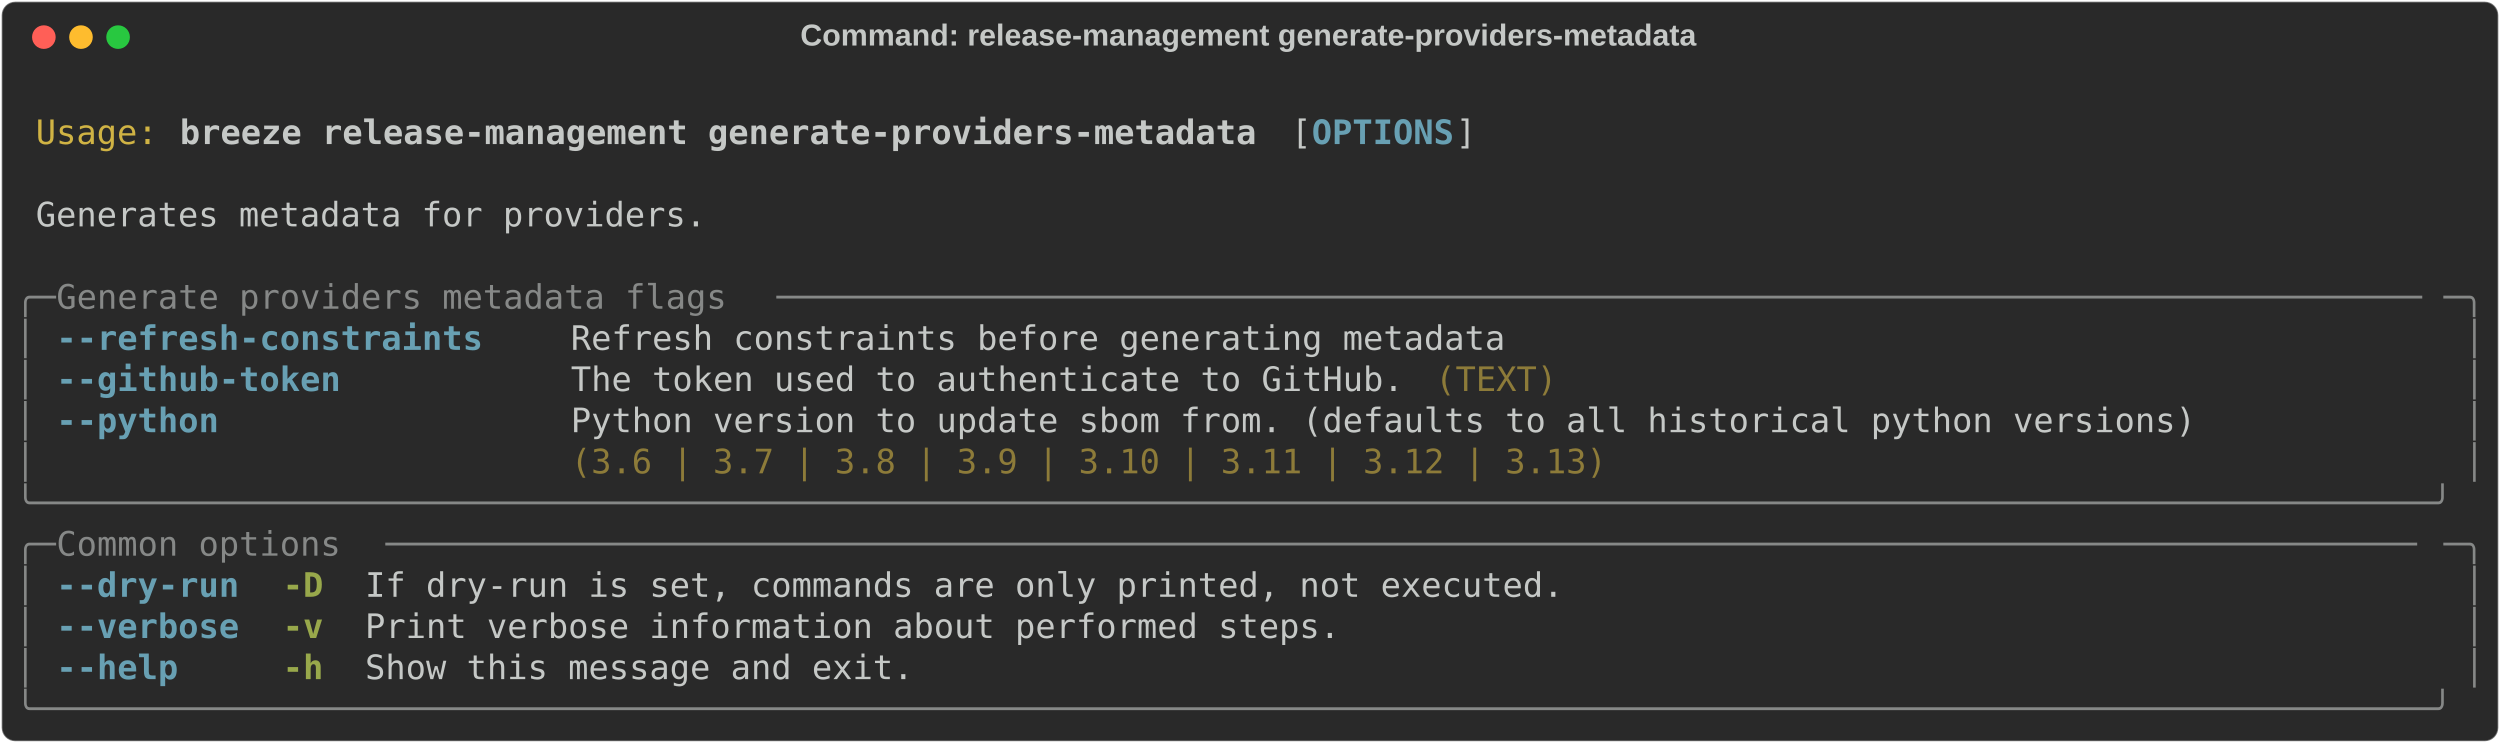
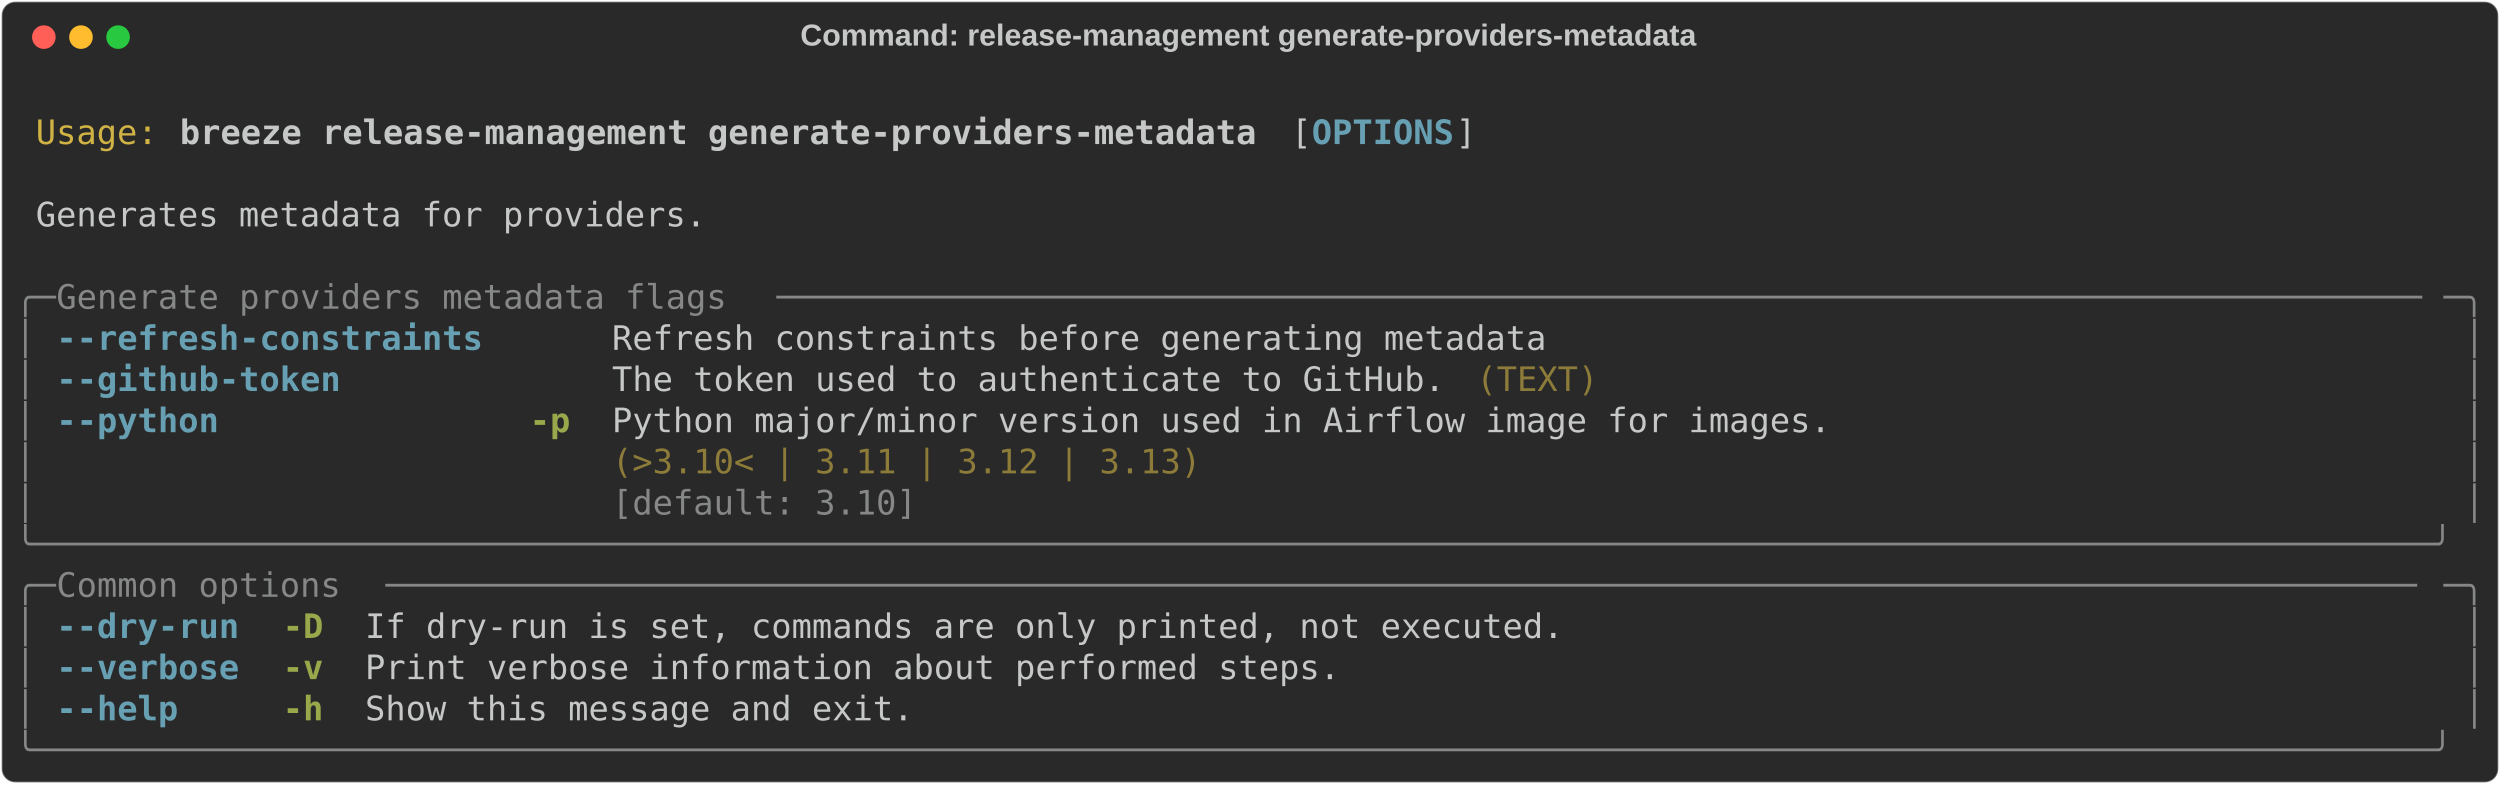
- <svg xmlns="http://www.w3.org/2000/svg" class="rich-terminal" viewBox="0 0 1482 440.4">
+ <svg xmlns="http://www.w3.org/2000/svg" class="rich-terminal" viewBox="0 0 1482 464.8">
  <style>

    @font-face {
        font-family: "Fira Code";
        src: local("FiraCode-Regular"),
                url("https://cdnjs.cloudflare.com/ajax/libs/firacode/6.2.0/woff2/FiraCode-Regular.woff2") format("woff2"),
                url("https://cdnjs.cloudflare.com/ajax/libs/firacode/6.2.0/woff/FiraCode-Regular.woff") format("woff");
        font-style: normal;
        font-weight: 400;
    }
    @font-face {
        font-family: "Fira Code";
        src: local("FiraCode-Bold"),
                url("https://cdnjs.cloudflare.com/ajax/libs/firacode/6.2.0/woff2/FiraCode-Bold.woff2") format("woff2"),
                url("https://cdnjs.cloudflare.com/ajax/libs/firacode/6.2.0/woff/FiraCode-Bold.woff") format("woff");
        font-style: bold;
        font-weight: 700;
    }

    .breeze-release-management-generate-providers-metadata-matrix {
        font-family: Fira Code, monospace;
        font-size: 20px;
        line-height: 24.4px;
        font-variant-east-asian: full-width;
    }

    .breeze-release-management-generate-providers-metadata-title {
        font-size: 18px;
        font-weight: bold;
        font-family: arial;
    }

    .breeze-release-management-generate-providers-metadata-r1 { fill: #c5c8c6 }
.breeze-release-management-generate-providers-metadata-r2 { fill: #d0b344 }
.breeze-release-management-generate-providers-metadata-r3 { fill: #c5c8c6;font-weight: bold }
.breeze-release-management-generate-providers-metadata-r4 { fill: #68a0b3;font-weight: bold }
.breeze-release-management-generate-providers-metadata-r5 { fill: #868887 }
.breeze-release-management-generate-providers-metadata-r6 { fill: #8d7b39 }
.breeze-release-management-generate-providers-metadata-r7 { fill: #98a84b;font-weight: bold }
    </style>
  <defs>
    <clipPath id="breeze-release-management-generate-providers-metadata-clip-terminal">
-       <rect x="0" y="0" width="1463.0" height="389.4" />
+       <rect x="0" y="0" width="1463.0" height="413.8" />
    </clipPath>
    <clipPath id="breeze-release-management-generate-providers-metadata-line-0">
      <rect x="0" y="1.5" width="1464" height="24.65" />
    </clipPath>
    <clipPath id="breeze-release-management-generate-providers-metadata-line-1">
      <rect x="0" y="25.9" width="1464" height="24.65" />
    </clipPath>
    <clipPath id="breeze-release-management-generate-providers-metadata-line-2">
      <rect x="0" y="50.3" width="1464" height="24.65" />
    </clipPath>
    <clipPath id="breeze-release-management-generate-providers-metadata-line-3">
      <rect x="0" y="74.7" width="1464" height="24.65" />
    </clipPath>
    <clipPath id="breeze-release-management-generate-providers-metadata-line-4">
      <rect x="0" y="99.1" width="1464" height="24.65" />
    </clipPath>
    <clipPath id="breeze-release-management-generate-providers-metadata-line-5">
      <rect x="0" y="123.5" width="1464" height="24.65" />
    </clipPath>
    <clipPath id="breeze-release-management-generate-providers-metadata-line-6">
      <rect x="0" y="147.9" width="1464" height="24.65" />
    </clipPath>
    <clipPath id="breeze-release-management-generate-providers-metadata-line-7">
      <rect x="0" y="172.3" width="1464" height="24.65" />
    </clipPath>
    <clipPath id="breeze-release-management-generate-providers-metadata-line-8">
      <rect x="0" y="196.7" width="1464" height="24.65" />
    </clipPath>
    <clipPath id="breeze-release-management-generate-providers-metadata-line-9">
      <rect x="0" y="221.1" width="1464" height="24.65" />
    </clipPath>
    <clipPath id="breeze-release-management-generate-providers-metadata-line-10">
      <rect x="0" y="245.5" width="1464" height="24.65" />
    </clipPath>
    <clipPath id="breeze-release-management-generate-providers-metadata-line-11">
      <rect x="0" y="269.9" width="1464" height="24.65" />
    </clipPath>
    <clipPath id="breeze-release-management-generate-providers-metadata-line-12">
      <rect x="0" y="294.3" width="1464" height="24.65" />
    </clipPath>
    <clipPath id="breeze-release-management-generate-providers-metadata-line-13">
      <rect x="0" y="318.7" width="1464" height="24.65" />
    </clipPath>
    <clipPath id="breeze-release-management-generate-providers-metadata-line-14">
      <rect x="0" y="343.1" width="1464" height="24.65" />
    </clipPath>
+     <clipPath id="breeze-release-management-generate-providers-metadata-line-15">
+       <rect x="0" y="367.5" width="1464" height="24.65" />
+     </clipPath>
  </defs>
-   <rect fill="#292929" stroke="rgba(255,255,255,0.35)" stroke-width="1" x="1" y="1" width="1480" height="438.4" rx="8" />
+   <rect fill="#292929" stroke="rgba(255,255,255,0.35)" stroke-width="1" x="1" y="1" width="1480" height="462.8" rx="8" />
  <text class="breeze-release-management-generate-providers-metadata-title" fill="#c5c8c6" text-anchor="middle" x="740" y="27">Command: release-management generate-providers-metadata</text>
  <g transform="translate(26,22)">
    <circle cx="0" cy="0" r="7" fill="#ff5f57" />
    <circle cx="22" cy="0" r="7" fill="#febc2e" />
    <circle cx="44" cy="0" r="7" fill="#28c840" />
  </g>
  <g transform="translate(9, 41)" clip-path="url(#breeze-release-management-generate-providers-metadata-clip-terminal)">
    <g class="breeze-release-management-generate-providers-metadata-matrix">
      <text class="breeze-release-management-generate-providers-metadata-r1" x="1464" y="20" textLength="12.2" clip-path="url(#breeze-release-management-generate-providers-metadata-line-0)">
</text>
      <text class="breeze-release-management-generate-providers-metadata-r2" x="12.2" y="44.4" textLength="73.2" clip-path="url(#breeze-release-management-generate-providers-metadata-line-1)">Usage:</text>
      <text class="breeze-release-management-generate-providers-metadata-r3" x="97.6" y="44.4" textLength="646.6" clip-path="url(#breeze-release-management-generate-providers-metadata-line-1)">breeze release-management generate-providers-metadata</text>
      <text class="breeze-release-management-generate-providers-metadata-r1" x="756.4" y="44.4" textLength="12.2" clip-path="url(#breeze-release-management-generate-providers-metadata-line-1)">[</text>
      <text class="breeze-release-management-generate-providers-metadata-r4" x="768.6" y="44.4" textLength="85.4" clip-path="url(#breeze-release-management-generate-providers-metadata-line-1)">OPTIONS</text>
      <text class="breeze-release-management-generate-providers-metadata-r1" x="854" y="44.4" textLength="12.2" clip-path="url(#breeze-release-management-generate-providers-metadata-line-1)">]</text>
      <text class="breeze-release-management-generate-providers-metadata-r1" x="1464" y="44.4" textLength="12.2" clip-path="url(#breeze-release-management-generate-providers-metadata-line-1)">
</text>
      <text class="breeze-release-management-generate-providers-metadata-r1" x="1464" y="68.8" textLength="12.2" clip-path="url(#breeze-release-management-generate-providers-metadata-line-2)">
</text>
      <text class="breeze-release-management-generate-providers-metadata-r1" x="12.2" y="93.2" textLength="402.6" clip-path="url(#breeze-release-management-generate-providers-metadata-line-3)">Generates metadata for providers.</text>
      <text class="breeze-release-management-generate-providers-metadata-r1" x="1464" y="93.2" textLength="12.2" clip-path="url(#breeze-release-management-generate-providers-metadata-line-3)">
</text>
      <text class="breeze-release-management-generate-providers-metadata-r1" x="1464" y="117.6" textLength="12.2" clip-path="url(#breeze-release-management-generate-providers-metadata-line-4)">
</text>
      <text class="breeze-release-management-generate-providers-metadata-r5" x="0" y="142" textLength="24.4" clip-path="url(#breeze-release-management-generate-providers-metadata-line-5)">╭─</text>
      <text class="breeze-release-management-generate-providers-metadata-r5" x="24.4" y="142" textLength="427" clip-path="url(#breeze-release-management-generate-providers-metadata-line-5)"> Generate providers metadata flags </text>
      <text class="breeze-release-management-generate-providers-metadata-r5" x="451.4" y="142" textLength="988.2" clip-path="url(#breeze-release-management-generate-providers-metadata-line-5)">─────────────────────────────────────────────────────────────────────────────────</text>
      <text class="breeze-release-management-generate-providers-metadata-r5" x="1439.6" y="142" textLength="24.4" clip-path="url(#breeze-release-management-generate-providers-metadata-line-5)">─╮</text>
      <text class="breeze-release-management-generate-providers-metadata-r1" x="1464" y="142" textLength="12.2" clip-path="url(#breeze-release-management-generate-providers-metadata-line-5)">
</text>
      <text class="breeze-release-management-generate-providers-metadata-r5" x="0" y="166.4" textLength="12.2" clip-path="url(#breeze-release-management-generate-providers-metadata-line-6)">│</text>
      <text class="breeze-release-management-generate-providers-metadata-r4" x="24.4" y="166.4" textLength="256.2" clip-path="url(#breeze-release-management-generate-providers-metadata-line-6)">--refresh-constraints</text>
-       <text class="breeze-release-management-generate-providers-metadata-r1" x="329.4" y="166.4" textLength="561.2" clip-path="url(#breeze-release-management-generate-providers-metadata-line-6)">Refresh constraints before generating metadata</text>
+       <text class="breeze-release-management-generate-providers-metadata-r1" x="353.8" y="166.4" textLength="561.2" clip-path="url(#breeze-release-management-generate-providers-metadata-line-6)">Refresh constraints before generating metadata</text>
      <text class="breeze-release-management-generate-providers-metadata-r5" x="1451.8" y="166.4" textLength="12.2" clip-path="url(#breeze-release-management-generate-providers-metadata-line-6)">│</text>
      <text class="breeze-release-management-generate-providers-metadata-r1" x="1464" y="166.4" textLength="12.2" clip-path="url(#breeze-release-management-generate-providers-metadata-line-6)">
</text>
      <text class="breeze-release-management-generate-providers-metadata-r5" x="0" y="190.8" textLength="12.2" clip-path="url(#breeze-release-management-generate-providers-metadata-line-7)">│</text>
      <text class="breeze-release-management-generate-providers-metadata-r4" x="24.4" y="190.8" textLength="170.8" clip-path="url(#breeze-release-management-generate-providers-metadata-line-7)">--github-token</text>
-       <text class="breeze-release-management-generate-providers-metadata-r1" x="329.4" y="190.8" textLength="500.2" clip-path="url(#breeze-release-management-generate-providers-metadata-line-7)">The token used to authenticate to GitHub.</text>
-       <text class="breeze-release-management-generate-providers-metadata-r6" x="841.8" y="190.8" textLength="73.2" clip-path="url(#breeze-release-management-generate-providers-metadata-line-7)">(TEXT)</text>
+       <text class="breeze-release-management-generate-providers-metadata-r1" x="353.8" y="190.8" textLength="500.2" clip-path="url(#breeze-release-management-generate-providers-metadata-line-7)">The token used to authenticate to GitHub.</text>
+       <text class="breeze-release-management-generate-providers-metadata-r6" x="866.2" y="190.8" textLength="73.2" clip-path="url(#breeze-release-management-generate-providers-metadata-line-7)">(TEXT)</text>
      <text class="breeze-release-management-generate-providers-metadata-r5" x="1451.8" y="190.8" textLength="12.2" clip-path="url(#breeze-release-management-generate-providers-metadata-line-7)">│</text>
      <text class="breeze-release-management-generate-providers-metadata-r1" x="1464" y="190.8" textLength="12.2" clip-path="url(#breeze-release-management-generate-providers-metadata-line-7)">
</text>
      <text class="breeze-release-management-generate-providers-metadata-r5" x="0" y="215.2" textLength="12.2" clip-path="url(#breeze-release-management-generate-providers-metadata-line-8)">│</text>
      <text class="breeze-release-management-generate-providers-metadata-r4" x="24.4" y="215.2" textLength="97.6" clip-path="url(#breeze-release-management-generate-providers-metadata-line-8)">--python</text>
-       <text class="breeze-release-management-generate-providers-metadata-r1" x="329.4" y="215.2" textLength="976" clip-path="url(#breeze-release-management-generate-providers-metadata-line-8)">Python version to update sbom from. (defaults to all historical python versions)</text>
+       <text class="breeze-release-management-generate-providers-metadata-r7" x="305" y="215.2" textLength="24.4" clip-path="url(#breeze-release-management-generate-providers-metadata-line-8)">-p</text>
+       <text class="breeze-release-management-generate-providers-metadata-r1" x="353.8" y="215.2" textLength="732" clip-path="url(#breeze-release-management-generate-providers-metadata-line-8)">Python major/minor version used in Airflow image for images.</text>
      <text class="breeze-release-management-generate-providers-metadata-r5" x="1451.8" y="215.2" textLength="12.2" clip-path="url(#breeze-release-management-generate-providers-metadata-line-8)">│</text>
      <text class="breeze-release-management-generate-providers-metadata-r1" x="1464" y="215.2" textLength="12.2" clip-path="url(#breeze-release-management-generate-providers-metadata-line-8)">
</text>
      <text class="breeze-release-management-generate-providers-metadata-r5" x="0" y="239.6" textLength="12.2" clip-path="url(#breeze-release-management-generate-providers-metadata-line-9)">│</text>
-       <text class="breeze-release-management-generate-providers-metadata-r6" x="329.4" y="239.6" textLength="976" clip-path="url(#breeze-release-management-generate-providers-metadata-line-9)">(3.6 | 3.7 | 3.8 | 3.9 | 3.10 | 3.11 | 3.12 | 3.13)                             </text>
+       <text class="breeze-release-management-generate-providers-metadata-r6" x="353.8" y="239.6" textLength="732" clip-path="url(#breeze-release-management-generate-providers-metadata-line-9)">(&gt;3.10&lt; | 3.11 | 3.12 | 3.13)                               </text>
      <text class="breeze-release-management-generate-providers-metadata-r5" x="1451.8" y="239.6" textLength="12.2" clip-path="url(#breeze-release-management-generate-providers-metadata-line-9)">│</text>
      <text class="breeze-release-management-generate-providers-metadata-r1" x="1464" y="239.6" textLength="12.2" clip-path="url(#breeze-release-management-generate-providers-metadata-line-9)">
</text>
-       <text class="breeze-release-management-generate-providers-metadata-r5" x="0" y="264" textLength="1464" clip-path="url(#breeze-release-management-generate-providers-metadata-line-10)">╰──────────────────────────────────────────────────────────────────────────────────────────────────────────────────────╯</text>
+       <text class="breeze-release-management-generate-providers-metadata-r5" x="0" y="264" textLength="12.2" clip-path="url(#breeze-release-management-generate-providers-metadata-line-10)">│</text>
+       <text class="breeze-release-management-generate-providers-metadata-r5" x="353.8" y="264" textLength="732" clip-path="url(#breeze-release-management-generate-providers-metadata-line-10)">[default: 3.10]                                             </text>
+       <text class="breeze-release-management-generate-providers-metadata-r5" x="1451.8" y="264" textLength="12.2" clip-path="url(#breeze-release-management-generate-providers-metadata-line-10)">│</text>
      <text class="breeze-release-management-generate-providers-metadata-r1" x="1464" y="264" textLength="12.2" clip-path="url(#breeze-release-management-generate-providers-metadata-line-10)">
</text>
-       <text class="breeze-release-management-generate-providers-metadata-r5" x="0" y="288.4" textLength="24.4" clip-path="url(#breeze-release-management-generate-providers-metadata-line-11)">╭─</text>
-       <text class="breeze-release-management-generate-providers-metadata-r5" x="24.4" y="288.4" textLength="195.2" clip-path="url(#breeze-release-management-generate-providers-metadata-line-11)"> Common options </text>
-       <text class="breeze-release-management-generate-providers-metadata-r5" x="219.6" y="288.4" textLength="1220" clip-path="url(#breeze-release-management-generate-providers-metadata-line-11)">────────────────────────────────────────────────────────────────────────────────────────────────────</text>
-       <text class="breeze-release-management-generate-providers-metadata-r5" x="1439.6" y="288.4" textLength="24.4" clip-path="url(#breeze-release-management-generate-providers-metadata-line-11)">─╮</text>
+       <text class="breeze-release-management-generate-providers-metadata-r5" x="0" y="288.4" textLength="1464" clip-path="url(#breeze-release-management-generate-providers-metadata-line-11)">╰──────────────────────────────────────────────────────────────────────────────────────────────────────────────────────╯</text>
      <text class="breeze-release-management-generate-providers-metadata-r1" x="1464" y="288.4" textLength="12.2" clip-path="url(#breeze-release-management-generate-providers-metadata-line-11)">
</text>
-       <text class="breeze-release-management-generate-providers-metadata-r5" x="0" y="312.8" textLength="12.2" clip-path="url(#breeze-release-management-generate-providers-metadata-line-12)">│</text>
-       <text class="breeze-release-management-generate-providers-metadata-r4" x="24.4" y="312.8" textLength="109.8" clip-path="url(#breeze-release-management-generate-providers-metadata-line-12)">--dry-run</text>
-       <text class="breeze-release-management-generate-providers-metadata-r7" x="158.6" y="312.8" textLength="24.4" clip-path="url(#breeze-release-management-generate-providers-metadata-line-12)">-D</text>
-       <text class="breeze-release-management-generate-providers-metadata-r1" x="207.4" y="312.8" textLength="719.8" clip-path="url(#breeze-release-management-generate-providers-metadata-line-12)">If dry-run is set, commands are only printed, not executed.</text>
-       <text class="breeze-release-management-generate-providers-metadata-r5" x="1451.8" y="312.8" textLength="12.2" clip-path="url(#breeze-release-management-generate-providers-metadata-line-12)">│</text>
+       <text class="breeze-release-management-generate-providers-metadata-r5" x="0" y="312.8" textLength="24.4" clip-path="url(#breeze-release-management-generate-providers-metadata-line-12)">╭─</text>
+       <text class="breeze-release-management-generate-providers-metadata-r5" x="24.4" y="312.8" textLength="195.2" clip-path="url(#breeze-release-management-generate-providers-metadata-line-12)"> Common options </text>
+       <text class="breeze-release-management-generate-providers-metadata-r5" x="219.6" y="312.8" textLength="1220" clip-path="url(#breeze-release-management-generate-providers-metadata-line-12)">────────────────────────────────────────────────────────────────────────────────────────────────────</text>
+       <text class="breeze-release-management-generate-providers-metadata-r5" x="1439.6" y="312.8" textLength="24.4" clip-path="url(#breeze-release-management-generate-providers-metadata-line-12)">─╮</text>
      <text class="breeze-release-management-generate-providers-metadata-r1" x="1464" y="312.8" textLength="12.2" clip-path="url(#breeze-release-management-generate-providers-metadata-line-12)">
</text>
      <text class="breeze-release-management-generate-providers-metadata-r5" x="0" y="337.2" textLength="12.2" clip-path="url(#breeze-release-management-generate-providers-metadata-line-13)">│</text>
-       <text class="breeze-release-management-generate-providers-metadata-r4" x="24.4" y="337.2" textLength="109.8" clip-path="url(#breeze-release-management-generate-providers-metadata-line-13)">--verbose</text>
-       <text class="breeze-release-management-generate-providers-metadata-r7" x="158.6" y="337.2" textLength="24.4" clip-path="url(#breeze-release-management-generate-providers-metadata-line-13)">-v</text>
-       <text class="breeze-release-management-generate-providers-metadata-r1" x="207.4" y="337.2" textLength="585.6" clip-path="url(#breeze-release-management-generate-providers-metadata-line-13)">Print verbose information about performed steps.</text>
+       <text class="breeze-release-management-generate-providers-metadata-r4" x="24.4" y="337.2" textLength="109.8" clip-path="url(#breeze-release-management-generate-providers-metadata-line-13)">--dry-run</text>
+       <text class="breeze-release-management-generate-providers-metadata-r7" x="158.6" y="337.2" textLength="24.4" clip-path="url(#breeze-release-management-generate-providers-metadata-line-13)">-D</text>
+       <text class="breeze-release-management-generate-providers-metadata-r1" x="207.4" y="337.2" textLength="719.8" clip-path="url(#breeze-release-management-generate-providers-metadata-line-13)">If dry-run is set, commands are only printed, not executed.</text>
      <text class="breeze-release-management-generate-providers-metadata-r5" x="1451.8" y="337.2" textLength="12.2" clip-path="url(#breeze-release-management-generate-providers-metadata-line-13)">│</text>
      <text class="breeze-release-management-generate-providers-metadata-r1" x="1464" y="337.2" textLength="12.2" clip-path="url(#breeze-release-management-generate-providers-metadata-line-13)">
</text>
      <text class="breeze-release-management-generate-providers-metadata-r5" x="0" y="361.6" textLength="12.2" clip-path="url(#breeze-release-management-generate-providers-metadata-line-14)">│</text>
-       <text class="breeze-release-management-generate-providers-metadata-r4" x="24.4" y="361.6" textLength="73.2" clip-path="url(#breeze-release-management-generate-providers-metadata-line-14)">--help</text>
-       <text class="breeze-release-management-generate-providers-metadata-r7" x="158.6" y="361.6" textLength="24.4" clip-path="url(#breeze-release-management-generate-providers-metadata-line-14)">-h</text>
-       <text class="breeze-release-management-generate-providers-metadata-r1" x="207.4" y="361.6" textLength="329.4" clip-path="url(#breeze-release-management-generate-providers-metadata-line-14)">Show this message and exit.</text>
+       <text class="breeze-release-management-generate-providers-metadata-r4" x="24.4" y="361.6" textLength="109.8" clip-path="url(#breeze-release-management-generate-providers-metadata-line-14)">--verbose</text>
+       <text class="breeze-release-management-generate-providers-metadata-r7" x="158.6" y="361.6" textLength="24.4" clip-path="url(#breeze-release-management-generate-providers-metadata-line-14)">-v</text>
+       <text class="breeze-release-management-generate-providers-metadata-r1" x="207.4" y="361.6" textLength="585.6" clip-path="url(#breeze-release-management-generate-providers-metadata-line-14)">Print verbose information about performed steps.</text>
      <text class="breeze-release-management-generate-providers-metadata-r5" x="1451.8" y="361.6" textLength="12.2" clip-path="url(#breeze-release-management-generate-providers-metadata-line-14)">│</text>
      <text class="breeze-release-management-generate-providers-metadata-r1" x="1464" y="361.6" textLength="12.2" clip-path="url(#breeze-release-management-generate-providers-metadata-line-14)">
</text>
-       <text class="breeze-release-management-generate-providers-metadata-r5" x="0" y="386" textLength="1464" clip-path="url(#breeze-release-management-generate-providers-metadata-line-15)">╰──────────────────────────────────────────────────────────────────────────────────────────────────────────────────────╯</text>
+       <text class="breeze-release-management-generate-providers-metadata-r5" x="0" y="386" textLength="12.2" clip-path="url(#breeze-release-management-generate-providers-metadata-line-15)">│</text>
+       <text class="breeze-release-management-generate-providers-metadata-r4" x="24.4" y="386" textLength="73.2" clip-path="url(#breeze-release-management-generate-providers-metadata-line-15)">--help</text>
+       <text class="breeze-release-management-generate-providers-metadata-r7" x="158.6" y="386" textLength="24.4" clip-path="url(#breeze-release-management-generate-providers-metadata-line-15)">-h</text>
+       <text class="breeze-release-management-generate-providers-metadata-r1" x="207.4" y="386" textLength="329.4" clip-path="url(#breeze-release-management-generate-providers-metadata-line-15)">Show this message and exit.</text>
+       <text class="breeze-release-management-generate-providers-metadata-r5" x="1451.8" y="386" textLength="12.2" clip-path="url(#breeze-release-management-generate-providers-metadata-line-15)">│</text>
      <text class="breeze-release-management-generate-providers-metadata-r1" x="1464" y="386" textLength="12.2" clip-path="url(#breeze-release-management-generate-providers-metadata-line-15)">
+ </text>
+       <text class="breeze-release-management-generate-providers-metadata-r5" x="0" y="410.4" textLength="1464" clip-path="url(#breeze-release-management-generate-providers-metadata-line-16)">╰──────────────────────────────────────────────────────────────────────────────────────────────────────────────────────╯</text>
+       <text class="breeze-release-management-generate-providers-metadata-r1" x="1464" y="410.4" textLength="12.2" clip-path="url(#breeze-release-management-generate-providers-metadata-line-16)">
</text>
    </g>
  </g>
</svg>
